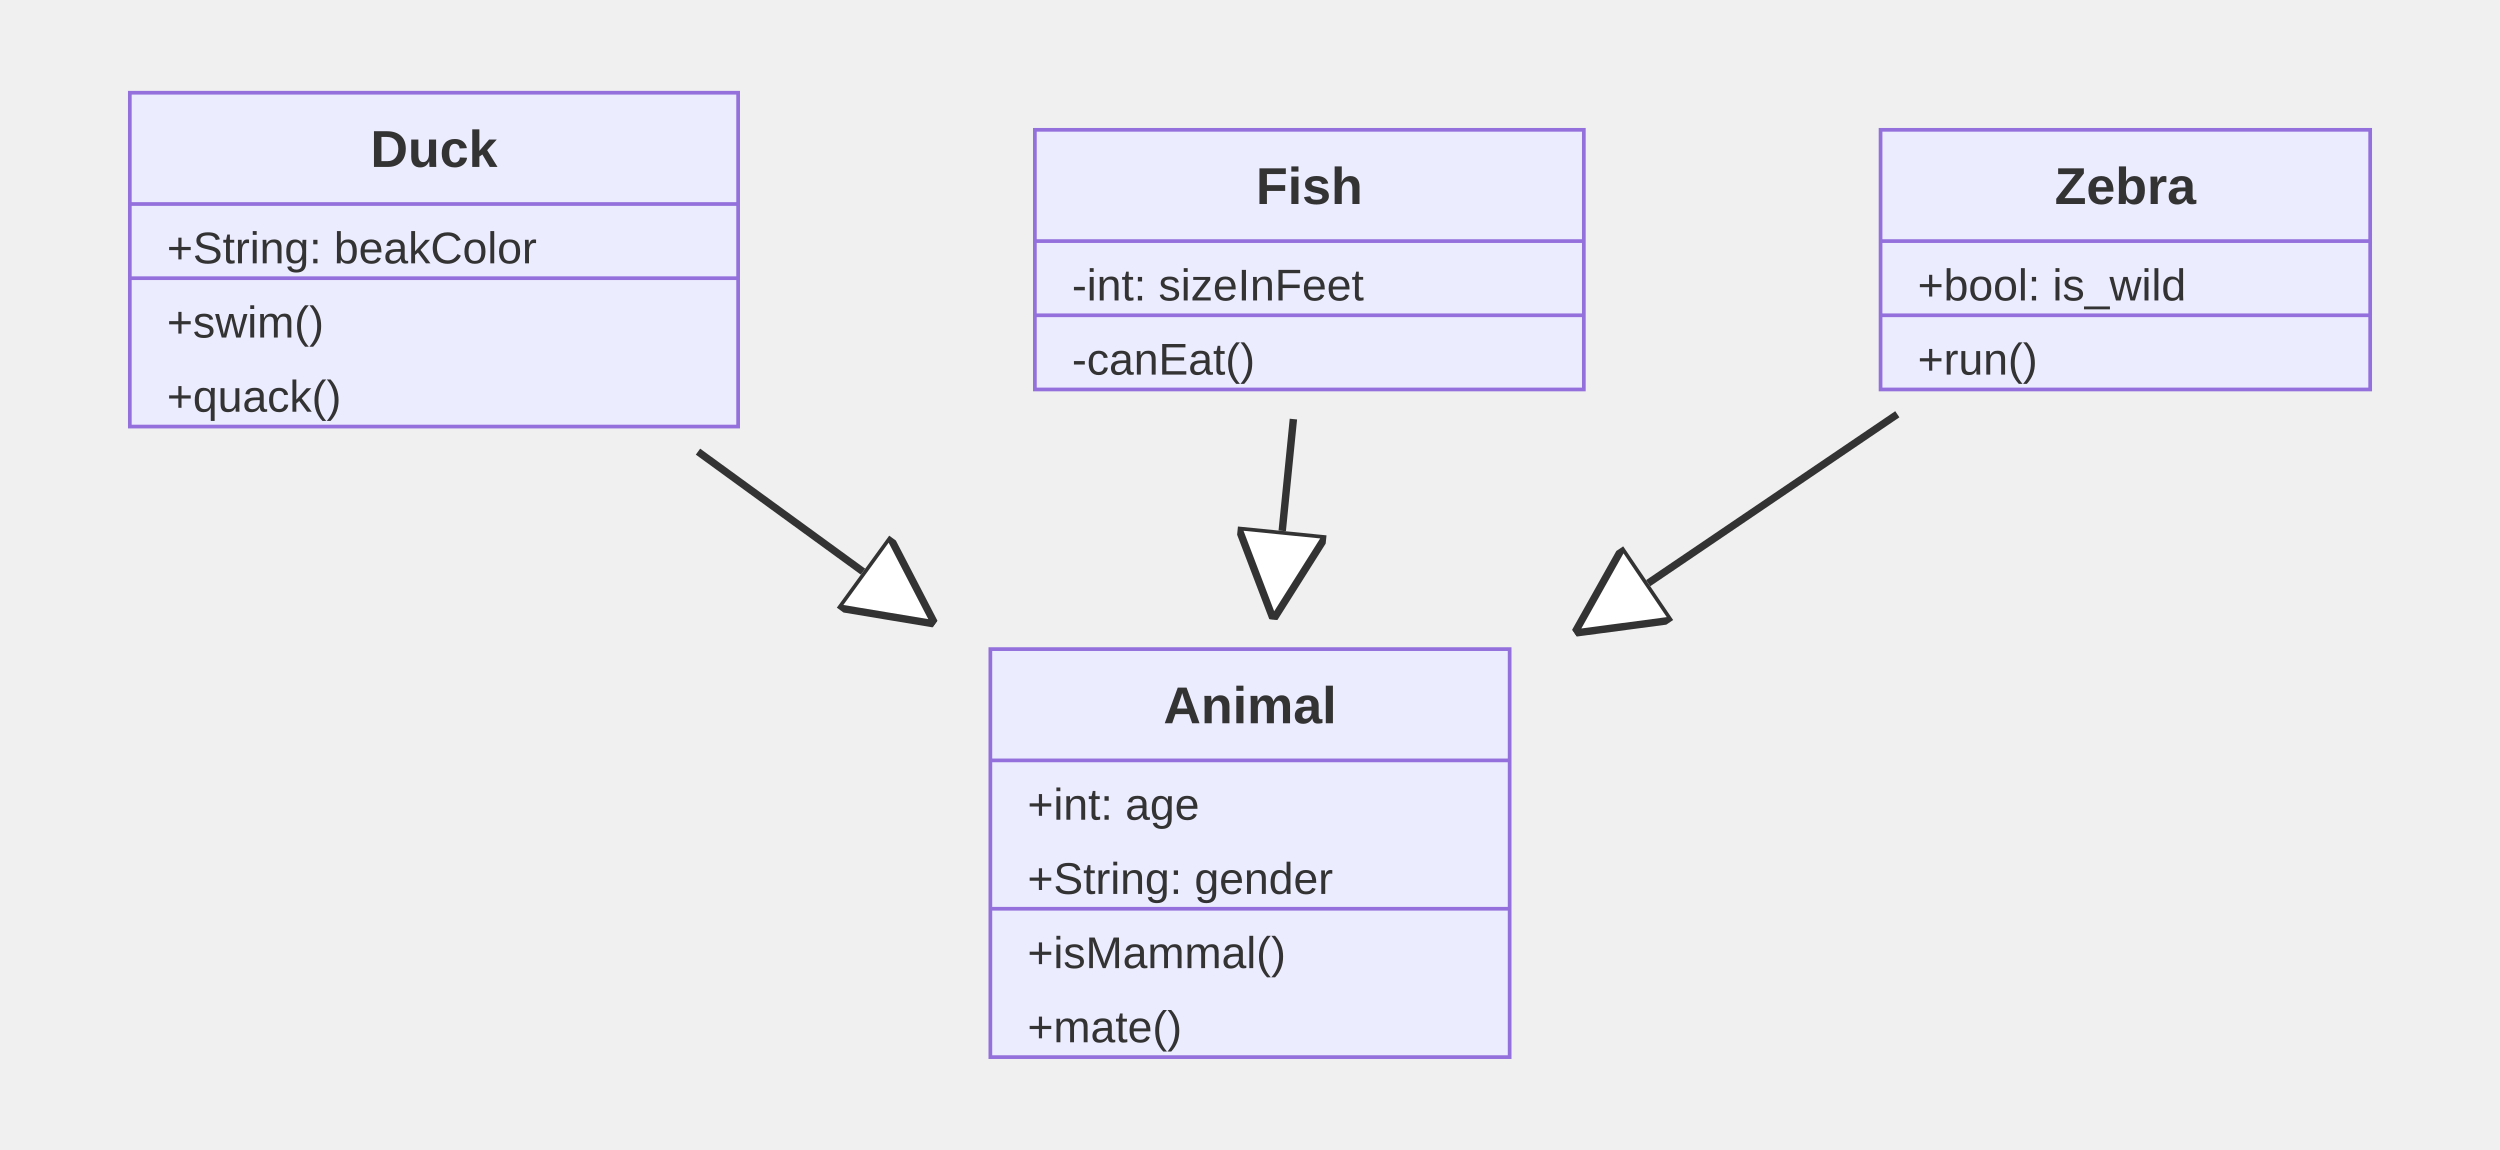
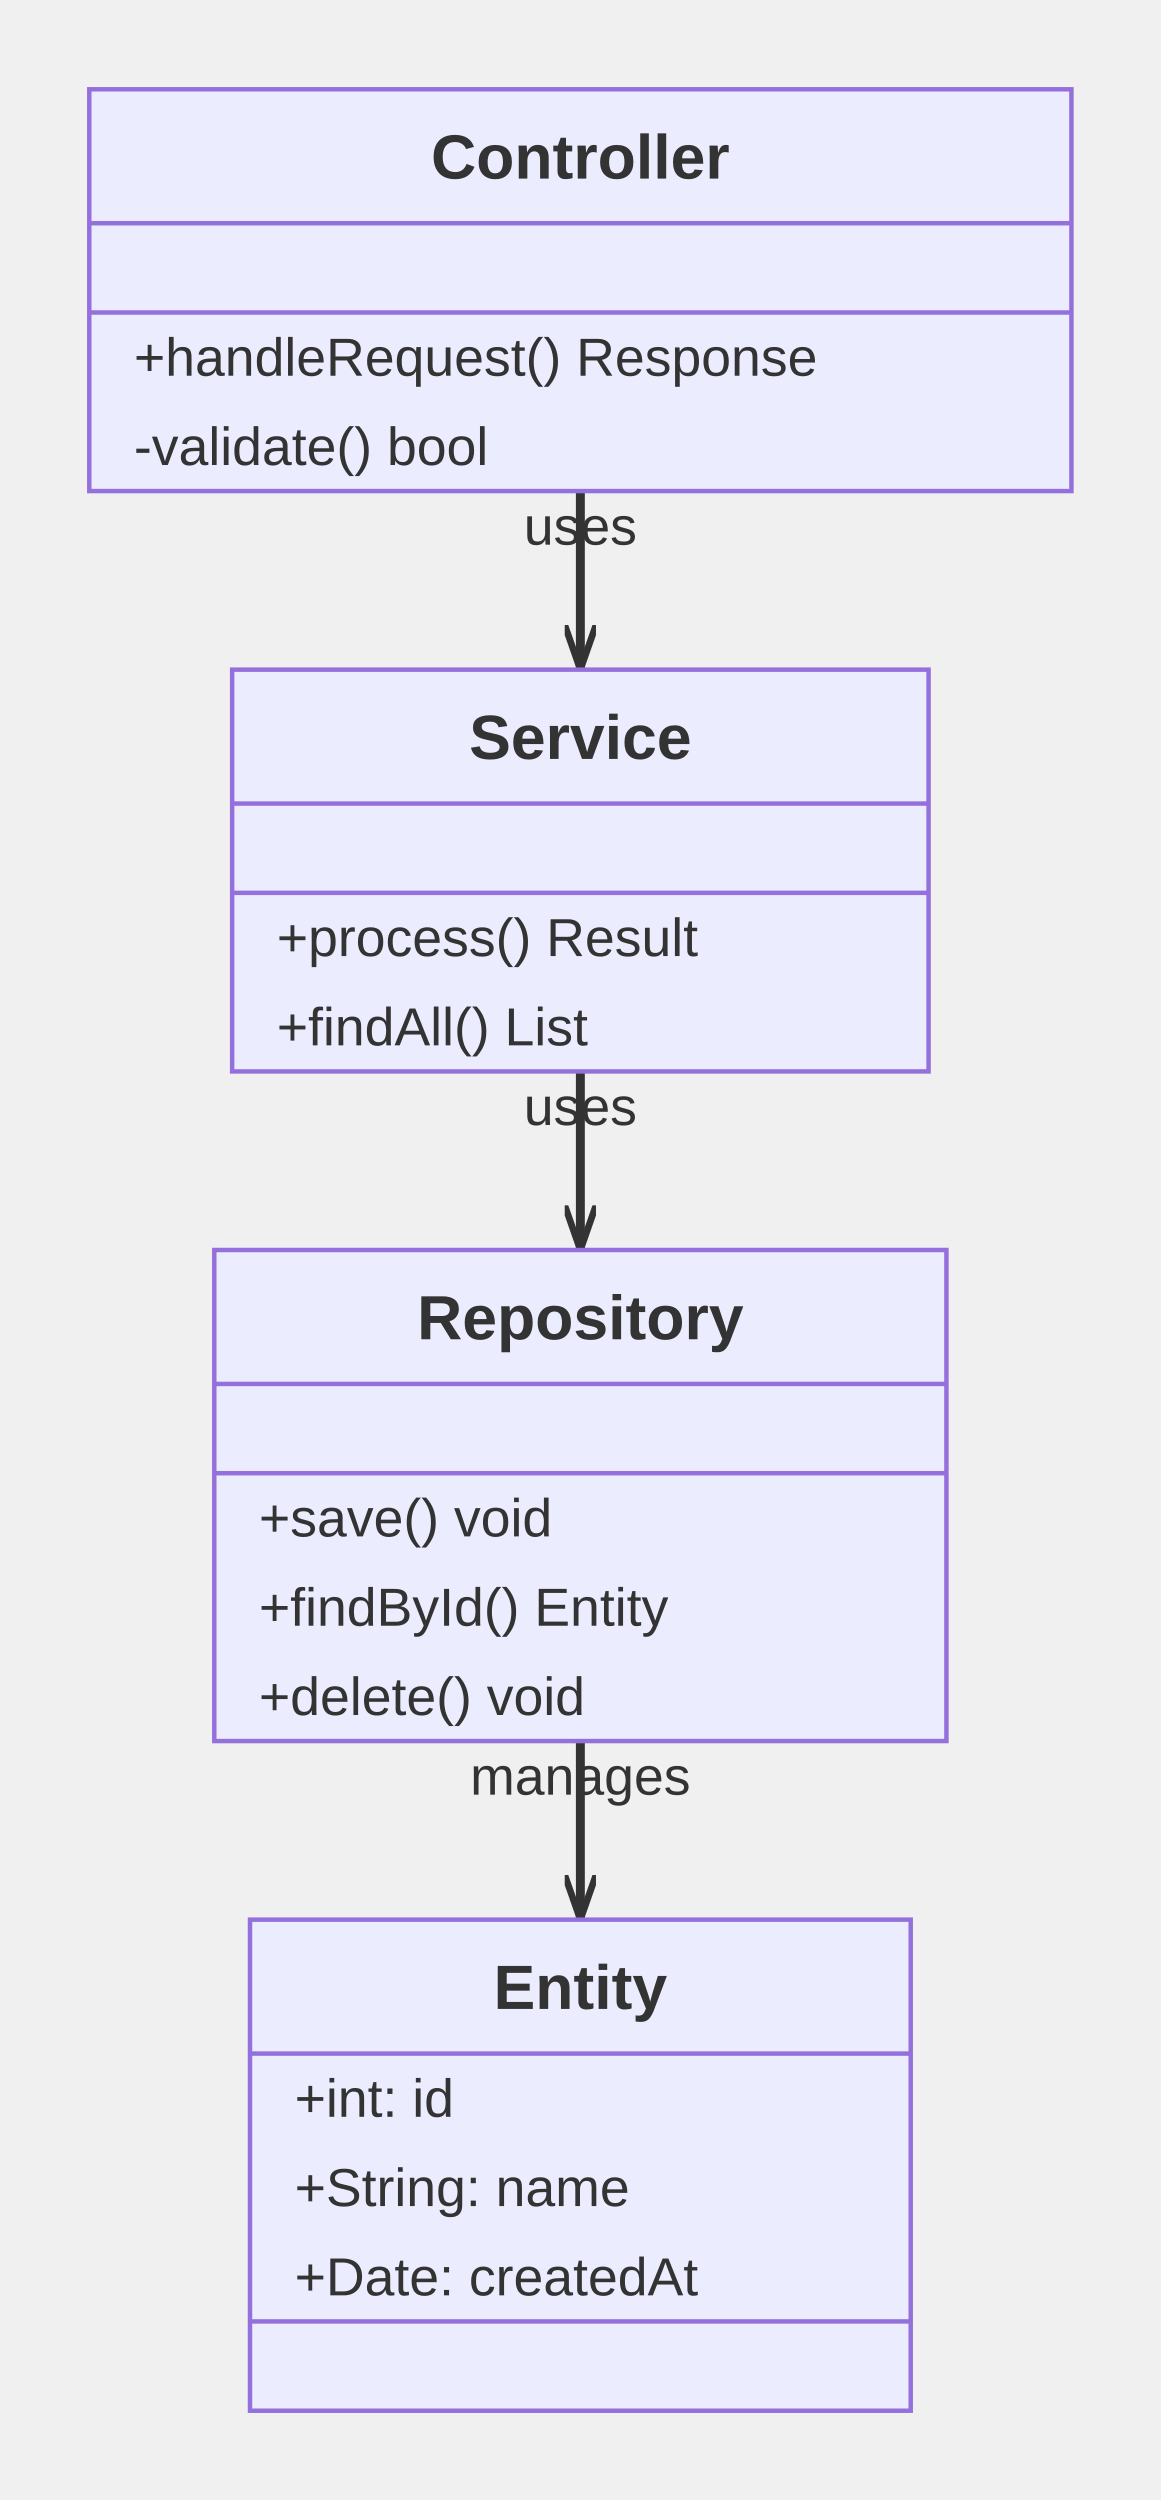
- <svg xmlns="http://www.w3.org/2000/svg" viewBox="-20 -20 674 310" width="674" height="310" style="background-color: white">
+ <svg xmlns="http://www.w3.org/2000/svg" viewBox="-20 -20 260 560" width="260" height="560" style="background-color: white">
  <defs>
-     <marker id="inherit-arrow" markerWidth="12" markerHeight="12" refX="12" refY="6" orient="auto" markerUnits="strokeWidth">
-       <path d="M0,0 L12,6 L0,12 Z" fill="white" stroke="#333333" stroke-width="1" />
+     <marker id="inherit-arrow" viewBox="0 0 10 10" markerWidth="10" markerHeight="10" refX="10" refY="5" orient="auto" markerUnits="userSpaceOnUse">
+       <path d="M0,0 L10,5 L0,10 Z" fill="white" stroke="#333333" stroke-width="1" />
    </marker>
-     <marker id="composition-arrow" markerWidth="16" markerHeight="10" refX="16" refY="5" orient="auto" markerUnits="strokeWidth">
+     <marker id="composition-arrow" viewBox="0 0 16 10" markerWidth="16" markerHeight="10" refX="16" refY="5" orient="auto" markerUnits="userSpaceOnUse">
      <path d="M0,5 L8,0 L16,5 L8,10 Z" fill="#333333" stroke="#333333" stroke-width="1" />
    </marker>
-     <marker id="aggregation-arrow" markerWidth="16" markerHeight="10" refX="16" refY="5" orient="auto" markerUnits="strokeWidth">
+     <marker id="aggregation-arrow" viewBox="0 0 16 10" markerWidth="16" markerHeight="10" refX="16" refY="5" orient="auto" markerUnits="userSpaceOnUse">
      <path d="M0,5 L8,0 L16,5 L8,10 Z" fill="white" stroke="#333333" stroke-width="1" />
    </marker>
-     <marker id="association-arrow" markerWidth="10" markerHeight="7" refX="10" refY="3.5" orient="auto" markerUnits="strokeWidth">
+     <marker id="association-arrow" viewBox="0 0 10 7" markerWidth="10" markerHeight="7" refX="10" refY="3.5" orient="auto" markerUnits="userSpaceOnUse">
      <path d="M0,0 L10,3.5 L0,7" fill="none" stroke="#333333" stroke-width="1.5" />
    </marker>
-     <marker id="dependency-arrow" markerWidth="10" markerHeight="7" refX="10" refY="3.5" orient="auto" markerUnits="strokeWidth">
+     <marker id="dependency-arrow" viewBox="0 0 10 7" markerWidth="10" markerHeight="7" refX="10" refY="3.5" orient="auto" markerUnits="userSpaceOnUse">
      <path d="M0,0 L10,3.5 L0,7" fill="none" stroke="#333333" stroke-width="1.5" />
    </marker>
-     <marker id="realization-arrow" markerWidth="12" markerHeight="12" refX="12" refY="6" orient="auto" markerUnits="strokeWidth">
-       <path d="M0,0 L12,6 L0,12 Z" fill="white" stroke="#333333" stroke-width="1" />
+     <marker id="realization-arrow" viewBox="0 0 10 10" markerWidth="10" markerHeight="10" refX="10" refY="5" orient="auto" markerUnits="userSpaceOnUse">
+       <path d="M0,0 L10,5 L0,10 Z" fill="white" stroke="#333333" stroke-width="1" />
    </marker>
  </defs>
  <style>.class-node rect { fill: #ECECFF; stroke: #9370DB; stroke-width: 1; }
- .class-node text { fill: #333333; font-family: "trebuchet ms", verdana, arial, sans-serif; }
+ .class-node text { fill: #333333; font-family: "trebuchet ms", verdana, arial, sans-serif, "Apple Color Emoji", "Segoe UI Emoji", "Noto Color Emoji", "Twemoji Mozilla"; }
.class-node line { stroke: #9370DB; }
.class-edge path { fill: none; stroke: #333333; stroke-width: 2; }
- .class-edge text { fill: #333333; font-family: "trebuchet ms", verdana, arial, sans-serif; }
+ .class-edge text { fill: #333333; font-family: "trebuchet ms", verdana, arial, sans-serif, "Apple Color Emoji", "Segoe UI Emoji", "Noto Color Emoji", "Twemoji Mozilla"; }
</style>
-   <g class="class-edge" data-edge-source="Duck" data-edge-target="Animal">
-     <path d="M168.176,101.765 L232.074,148.235" fill="none" stroke="#333333" stroke-width="2" marker-end="url(#inherit-arrow)" />
+   <g class="class-edge" data-edge-source="Controller" data-edge-target="Service">
+     <path d="M110.0,90.0 L110.0,130.0" fill="none" stroke="#333333" stroke-width="2" marker-end="url(#association-arrow)" />
+     <text x="110.0" y="102.0" text-anchor="middle" font-family="&quot;trebuchet ms&quot;, verdana, arial, sans-serif, &quot;Apple Color Emoji&quot;, &quot;Segoe UI Emoji&quot;, &quot;Noto Color Emoji&quot;, &quot;Twemoji Mozilla&quot;" font-size="12.0px" fill="#333333">uses</text>
  </g>
-   <g class="class-edge" data-edge-source="Fish" data-edge-target="Animal">
-     <path d="M328.701,92.985 L323.299,147.015" fill="none" stroke="#333333" stroke-width="2" marker-end="url(#inherit-arrow)" />
+   <g class="class-edge" data-edge-source="Service" data-edge-target="Repository">
+     <path d="M110.0,220.0 L110.0,260.0" fill="none" stroke="#333333" stroke-width="2" marker-end="url(#association-arrow)" />
+     <text x="110.0" y="232.0" text-anchor="middle" font-family="&quot;trebuchet ms&quot;, verdana, arial, sans-serif, &quot;Apple Color Emoji&quot;, &quot;Segoe UI Emoji&quot;, &quot;Noto Color Emoji&quot;, &quot;Twemoji Mozilla&quot;" font-size="12.0px" fill="#333333">uses</text>
  </g>
-   <g class="class-edge" data-edge-source="Zebra" data-edge-target="Animal">
-     <path d="M491.517,91.683 L404.483,150.689" fill="none" stroke="#333333" stroke-width="2" marker-end="url(#inherit-arrow)" />
+   <g class="class-edge" data-edge-source="Repository" data-edge-target="Entity">
+     <path d="M110.0,370.0 L110.0,410.0" fill="none" stroke="#333333" stroke-width="2" marker-end="url(#association-arrow)" />
+     <text x="110.0" y="382.0" text-anchor="middle" font-family="&quot;trebuchet ms&quot;, verdana, arial, sans-serif, &quot;Apple Color Emoji&quot;, &quot;Segoe UI Emoji&quot;, &quot;Noto Color Emoji&quot;, &quot;Twemoji Mozilla&quot;" font-size="12.0px" fill="#333333">manages</text>
  </g>
-   <g class="class-node" data-node-id="Animal">
-     <rect x="247.0" y="155.0" width="140.0" height="110.0" fill="#ECECFF" stroke="#9370DB" stroke-width="1" />
-     <text x="317.0" y="175.0" text-anchor="middle" font-family="&quot;trebuchet ms&quot;, verdana, arial, sans-serif" font-size="14.0px" font-weight="bold" fill="#333333">Animal</text>
-     <line x1="247.0" y1="185.0" x2="387.0" y2="185.0" stroke="#9370DB" stroke-width="1" />
-     <text x="257.0" y="201.0" font-family="&quot;trebuchet ms&quot;, verdana, arial, sans-serif" font-size="12.0px" fill="#333333">+int: age</text>
-     <text x="257.0" y="221.0" font-family="&quot;trebuchet ms&quot;, verdana, arial, sans-serif" font-size="12.0px" fill="#333333">+String: gender</text>
-     <line x1="247.0" y1="225.0" x2="387.0" y2="225.0" stroke="#9370DB" stroke-width="1" />
-     <text x="257.0" y="241.0" font-family="&quot;trebuchet ms&quot;, verdana, arial, sans-serif" font-size="12.0px" fill="#333333">+isMammal()</text>
-     <text x="257.0" y="261.0" font-family="&quot;trebuchet ms&quot;, verdana, arial, sans-serif" font-size="12.0px" fill="#333333">+mate()</text>
+   <g class="class-node" data-node-id="Controller">
+     <rect x="0.0" y="0.0" width="220.0" height="90.0" fill="#ECECFF" stroke="#9370DB" stroke-width="1" />
+     <text x="110.0" y="20.0" text-anchor="middle" font-family="&quot;trebuchet ms&quot;, verdana, arial, sans-serif, &quot;Apple Color Emoji&quot;, &quot;Segoe UI Emoji&quot;, &quot;Noto Color Emoji&quot;, &quot;Twemoji Mozilla&quot;" font-size="14.0px" font-weight="bold" fill="#333333">Controller</text>
+     <line x1="0.0" y1="30.0" x2="220.0" y2="30.0" stroke="#9370DB" stroke-width="1" />
+     <line x1="0.0" y1="50.0" x2="220.0" y2="50.0" stroke="#9370DB" stroke-width="1" />
+     <text x="10.0" y="60.0" dominant-baseline="central" font-family="&quot;trebuchet ms&quot;, verdana, arial, sans-serif, &quot;Apple Color Emoji&quot;, &quot;Segoe UI Emoji&quot;, &quot;Noto Color Emoji&quot;, &quot;Twemoji Mozilla&quot;" font-size="12.0px" fill="#333333">+handleRequest() Response</text>
+     <text x="10.0" y="80.0" dominant-baseline="central" font-family="&quot;trebuchet ms&quot;, verdana, arial, sans-serif, &quot;Apple Color Emoji&quot;, &quot;Segoe UI Emoji&quot;, &quot;Noto Color Emoji&quot;, &quot;Twemoji Mozilla&quot;" font-size="12.0px" fill="#333333">-validate() bool</text>
  </g>
-   <g class="class-node" data-node-id="Duck">
-     <rect x="15.0" y="5.0" width="164.0" height="90.0" fill="#ECECFF" stroke="#9370DB" stroke-width="1" />
-     <text x="97.0" y="25.0" text-anchor="middle" font-family="&quot;trebuchet ms&quot;, verdana, arial, sans-serif" font-size="14.0px" font-weight="bold" fill="#333333">Duck</text>
-     <line x1="15.0" y1="35.0" x2="179.0" y2="35.0" stroke="#9370DB" stroke-width="1" />
-     <text x="25.0" y="51.0" font-family="&quot;trebuchet ms&quot;, verdana, arial, sans-serif" font-size="12.0px" fill="#333333">+String: beakColor</text>
-     <line x1="15.0" y1="55.0" x2="179.0" y2="55.0" stroke="#9370DB" stroke-width="1" />
-     <text x="25.0" y="71.0" font-family="&quot;trebuchet ms&quot;, verdana, arial, sans-serif" font-size="12.0px" fill="#333333">+swim()</text>
-     <text x="25.0" y="91.0" font-family="&quot;trebuchet ms&quot;, verdana, arial, sans-serif" font-size="12.0px" fill="#333333">+quack()</text>
+   <g class="class-node" data-node-id="Service">
+     <rect x="32.0" y="130.0" width="156.0" height="90.0" fill="#ECECFF" stroke="#9370DB" stroke-width="1" />
+     <text x="110.0" y="150.0" text-anchor="middle" font-family="&quot;trebuchet ms&quot;, verdana, arial, sans-serif, &quot;Apple Color Emoji&quot;, &quot;Segoe UI Emoji&quot;, &quot;Noto Color Emoji&quot;, &quot;Twemoji Mozilla&quot;" font-size="14.0px" font-weight="bold" fill="#333333">Service</text>
+     <line x1="32.0" y1="160.0" x2="188.0" y2="160.0" stroke="#9370DB" stroke-width="1" />
+     <line x1="32.0" y1="180.0" x2="188.0" y2="180.0" stroke="#9370DB" stroke-width="1" />
+     <text x="42.0" y="190.0" dominant-baseline="central" font-family="&quot;trebuchet ms&quot;, verdana, arial, sans-serif, &quot;Apple Color Emoji&quot;, &quot;Segoe UI Emoji&quot;, &quot;Noto Color Emoji&quot;, &quot;Twemoji Mozilla&quot;" font-size="12.0px" fill="#333333">+process() Result</text>
+     <text x="42.0" y="210.0" dominant-baseline="central" font-family="&quot;trebuchet ms&quot;, verdana, arial, sans-serif, &quot;Apple Color Emoji&quot;, &quot;Segoe UI Emoji&quot;, &quot;Noto Color Emoji&quot;, &quot;Twemoji Mozilla&quot;" font-size="12.0px" fill="#333333">+findAll() List</text>
  </g>
-   <g class="class-node" data-node-id="Fish">
-     <rect x="259.0" y="15.0" width="148.0" height="70.0" fill="#ECECFF" stroke="#9370DB" stroke-width="1" />
-     <text x="333.0" y="35.0" text-anchor="middle" font-family="&quot;trebuchet ms&quot;, verdana, arial, sans-serif" font-size="14.0px" font-weight="bold" fill="#333333">Fish</text>
-     <line x1="259.0" y1="45.0" x2="407.0" y2="45.0" stroke="#9370DB" stroke-width="1" />
-     <text x="269.0" y="61.0" font-family="&quot;trebuchet ms&quot;, verdana, arial, sans-serif" font-size="12.0px" fill="#333333">-int: sizeInFeet</text>
-     <line x1="259.0" y1="65.0" x2="407.0" y2="65.0" stroke="#9370DB" stroke-width="1" />
-     <text x="269.0" y="81.0" font-family="&quot;trebuchet ms&quot;, verdana, arial, sans-serif" font-size="12.0px" fill="#333333">-canEat()</text>
+   <g class="class-node" data-node-id="Repository">
+     <rect x="28.0" y="260.0" width="164.0" height="110.0" fill="#ECECFF" stroke="#9370DB" stroke-width="1" />
+     <text x="110.0" y="280.0" text-anchor="middle" font-family="&quot;trebuchet ms&quot;, verdana, arial, sans-serif, &quot;Apple Color Emoji&quot;, &quot;Segoe UI Emoji&quot;, &quot;Noto Color Emoji&quot;, &quot;Twemoji Mozilla&quot;" font-size="14.0px" font-weight="bold" fill="#333333">Repository</text>
+     <line x1="28.0" y1="290.0" x2="192.0" y2="290.0" stroke="#9370DB" stroke-width="1" />
+     <line x1="28.0" y1="310.0" x2="192.0" y2="310.0" stroke="#9370DB" stroke-width="1" />
+     <text x="38.0" y="320.0" dominant-baseline="central" font-family="&quot;trebuchet ms&quot;, verdana, arial, sans-serif, &quot;Apple Color Emoji&quot;, &quot;Segoe UI Emoji&quot;, &quot;Noto Color Emoji&quot;, &quot;Twemoji Mozilla&quot;" font-size="12.0px" fill="#333333">+save() void</text>
+     <text x="38.0" y="340.0" dominant-baseline="central" font-family="&quot;trebuchet ms&quot;, verdana, arial, sans-serif, &quot;Apple Color Emoji&quot;, &quot;Segoe UI Emoji&quot;, &quot;Noto Color Emoji&quot;, &quot;Twemoji Mozilla&quot;" font-size="12.0px" fill="#333333">+findById() Entity</text>
+     <text x="38.0" y="360.0" dominant-baseline="central" font-family="&quot;trebuchet ms&quot;, verdana, arial, sans-serif, &quot;Apple Color Emoji&quot;, &quot;Segoe UI Emoji&quot;, &quot;Noto Color Emoji&quot;, &quot;Twemoji Mozilla&quot;" font-size="12.0px" fill="#333333">+delete() void</text>
  </g>
-   <g class="class-node" data-node-id="Zebra">
-     <rect x="487.0" y="15.0" width="132.0" height="70.0" fill="#ECECFF" stroke="#9370DB" stroke-width="1" />
-     <text x="553.0" y="35.0" text-anchor="middle" font-family="&quot;trebuchet ms&quot;, verdana, arial, sans-serif" font-size="14.0px" font-weight="bold" fill="#333333">Zebra</text>
-     <line x1="487.0" y1="45.0" x2="619.0" y2="45.0" stroke="#9370DB" stroke-width="1" />
-     <text x="497.0" y="61.0" font-family="&quot;trebuchet ms&quot;, verdana, arial, sans-serif" font-size="12.0px" fill="#333333">+bool: is_wild</text>
-     <line x1="487.0" y1="65.0" x2="619.0" y2="65.0" stroke="#9370DB" stroke-width="1" />
-     <text x="497.0" y="81.0" font-family="&quot;trebuchet ms&quot;, verdana, arial, sans-serif" font-size="12.0px" fill="#333333">+run()</text>
+   <g class="class-node" data-node-id="Entity">
+     <rect x="36.0" y="410.0" width="148.0" height="110.0" fill="#ECECFF" stroke="#9370DB" stroke-width="1" />
+     <text x="110.0" y="430.0" text-anchor="middle" font-family="&quot;trebuchet ms&quot;, verdana, arial, sans-serif, &quot;Apple Color Emoji&quot;, &quot;Segoe UI Emoji&quot;, &quot;Noto Color Emoji&quot;, &quot;Twemoji Mozilla&quot;" font-size="14.0px" font-weight="bold" fill="#333333">Entity</text>
+     <line x1="36.0" y1="440.0" x2="184.0" y2="440.0" stroke="#9370DB" stroke-width="1" />
+     <text x="46.0" y="450.0" dominant-baseline="central" font-family="&quot;trebuchet ms&quot;, verdana, arial, sans-serif, &quot;Apple Color Emoji&quot;, &quot;Segoe UI Emoji&quot;, &quot;Noto Color Emoji&quot;, &quot;Twemoji Mozilla&quot;" font-size="12.0px" fill="#333333">+int: id</text>
+     <text x="46.0" y="470.0" dominant-baseline="central" font-family="&quot;trebuchet ms&quot;, verdana, arial, sans-serif, &quot;Apple Color Emoji&quot;, &quot;Segoe UI Emoji&quot;, &quot;Noto Color Emoji&quot;, &quot;Twemoji Mozilla&quot;" font-size="12.0px" fill="#333333">+String: name</text>
+     <text x="46.0" y="490.0" dominant-baseline="central" font-family="&quot;trebuchet ms&quot;, verdana, arial, sans-serif, &quot;Apple Color Emoji&quot;, &quot;Segoe UI Emoji&quot;, &quot;Noto Color Emoji&quot;, &quot;Twemoji Mozilla&quot;" font-size="12.0px" fill="#333333">+Date: createdAt</text>
+     <line x1="36.0" y1="500.0" x2="184.0" y2="500.0" stroke="#9370DB" stroke-width="1" />
  </g>
</svg>
